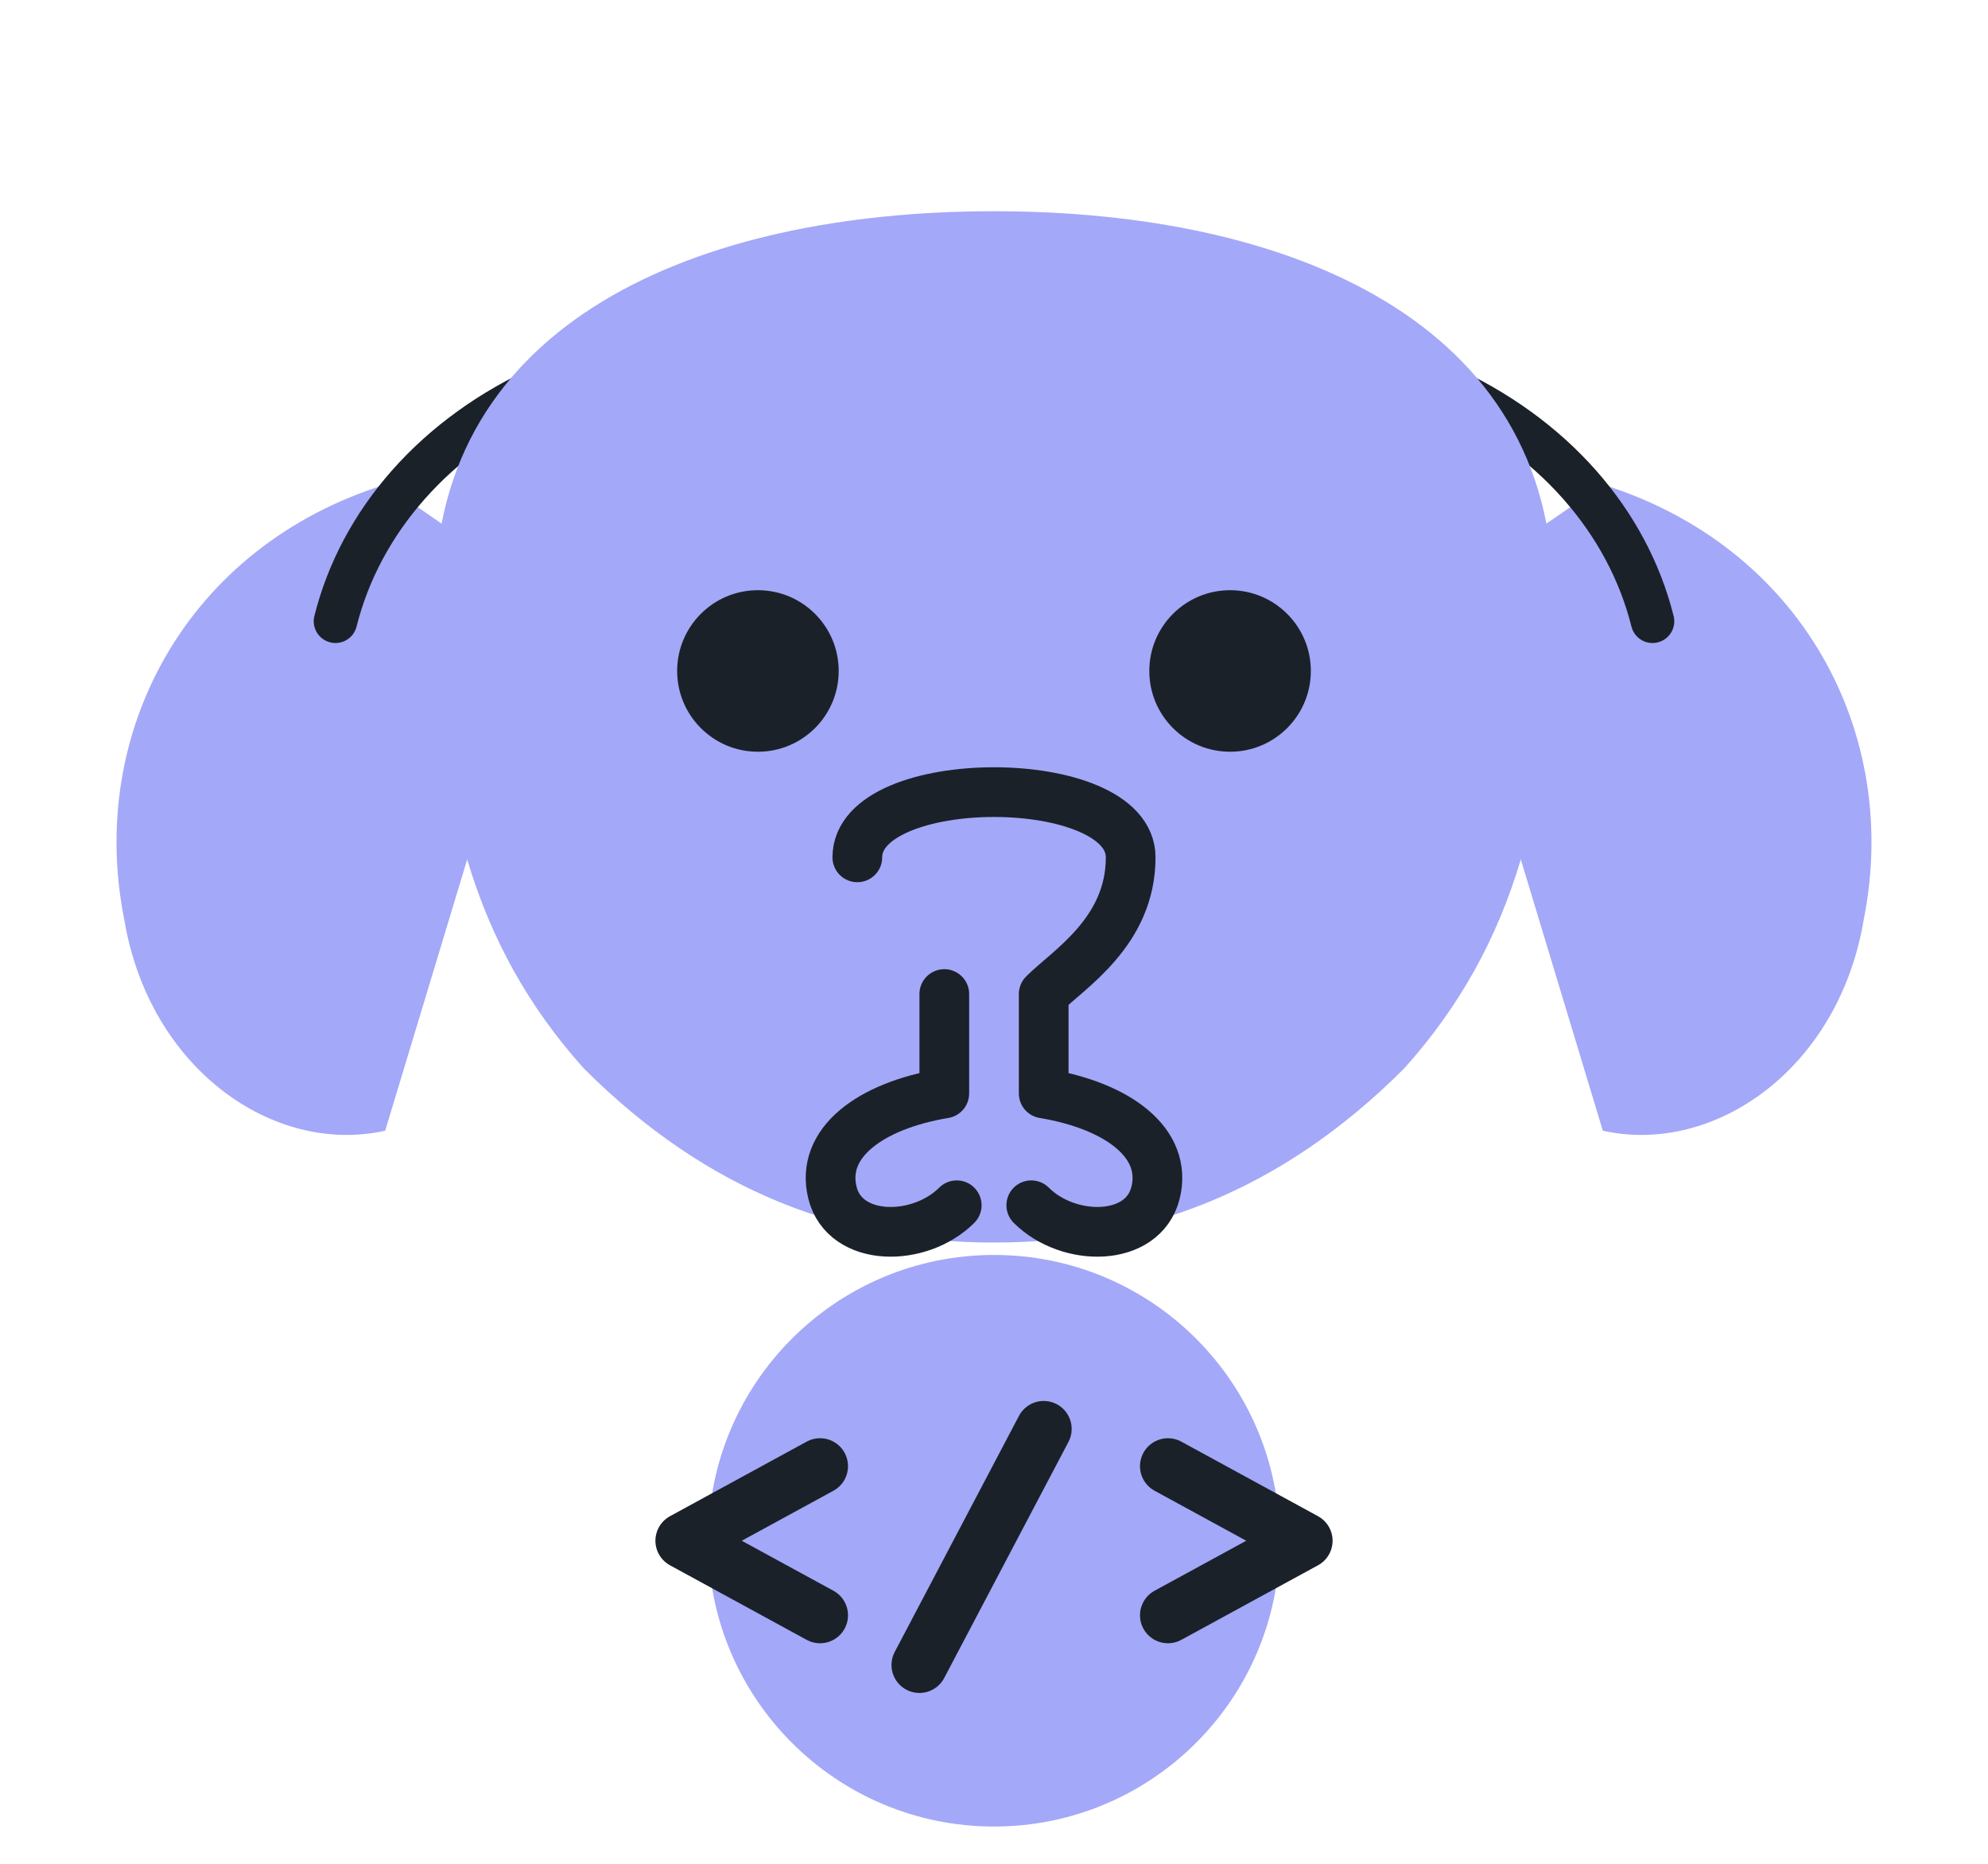
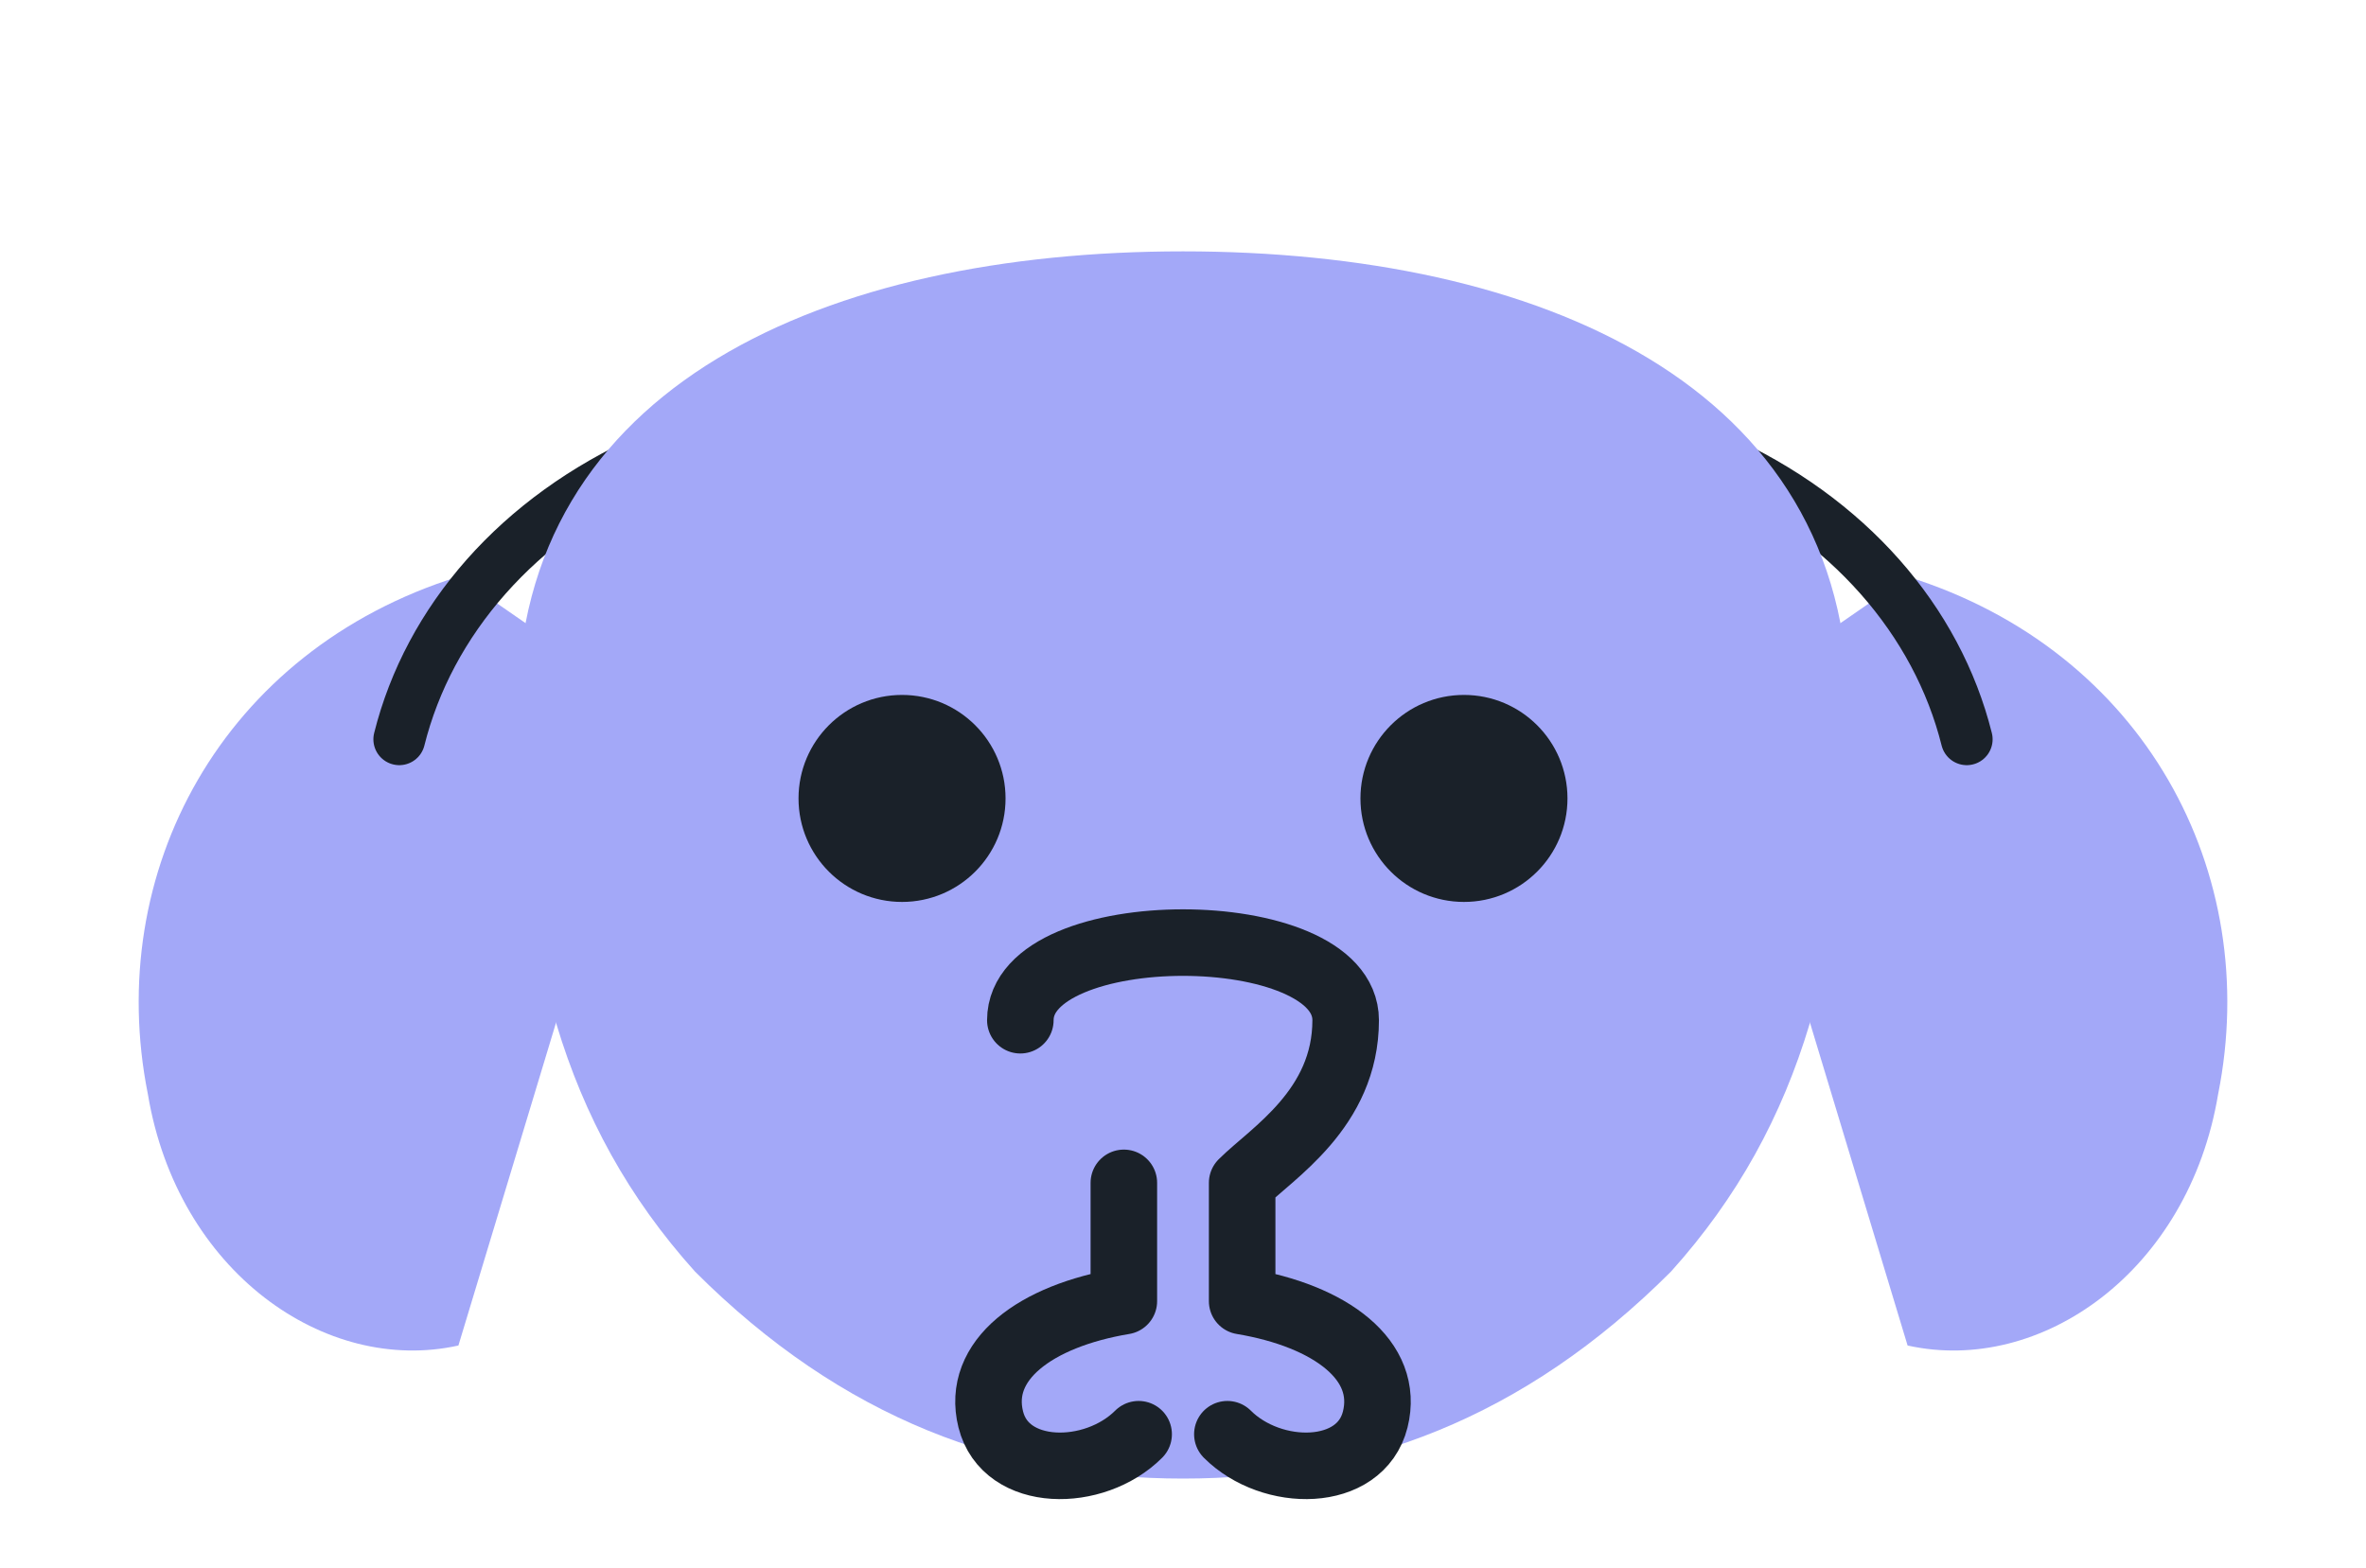
- <svg xmlns="http://www.w3.org/2000/svg" viewBox="0 0 320 300">
+ <svg xmlns="http://www.w3.org/2000/svg" viewBox="0 0 320 212">
  <path d="M62 78 C30 88 14 118 20 148 C24 172 44 186 62 182 L88 96 Z" fill="#A3A8F8" />
  <path d="M258 78 C290 88 306 118 300 148 C296 172 276 186 258 182 L232 96 Z" fill="#A3A8F8" />
  <path d="M88 62 C70 70 58 84 54 100" stroke="#1A2129" stroke-width="7" fill="none" stroke-linecap="round" />
  <path d="M232 62 C250 70 262 84 266 100" stroke="#1A2129" stroke-width="7" fill="none" stroke-linecap="round" />
  <path d="M70 96 C70 52 112 34 160 34 C208 34 250 52 250 96 C250 128 244 152 226 172 C206 192 184 200 160 200 C136 200 114 192 94 172 C76 152 70 128 70 96 Z" fill="#A3A8F8" />
-   <circle cx="122" cy="108" r="13" fill="#1A2129" />
-   <circle cx="198" cy="108" r="13" fill="#1A2129" />
-   <path d="M138 138 C138 124 182 124 182 138 C182 150 172 156 168 160 L168 176 C180 178 188 184 186 192 C184 200 172 200 166 194" stroke="#1A2129" stroke-width="8" fill="none" stroke-linecap="round" stroke-linejoin="round" />
-   <path d="M152 160 L152 176 C140 178 132 184 134 192 C136 200 148 200 154 194" stroke="#1A2129" stroke-width="8" fill="none" stroke-linecap="round" stroke-linejoin="round" />
-   <circle cx="160" cy="248" r="46" fill="#A3A8F8" />
-   <path d="M132 236 L110 248 L132 260" stroke="#1A2129" stroke-width="9" fill="none" stroke-linecap="round" stroke-linejoin="round" />
-   <path d="M188 236 L210 248 L188 260" stroke="#1A2129" stroke-width="9" fill="none" stroke-linecap="round" stroke-linejoin="round" />
-   <path d="M168 230 L148 268" stroke="#1A2129" stroke-width="9" stroke-linecap="round" />
+   <circle cx="122" cy="108" r="14" fill="#1A2129" />
+   <circle cx="198" cy="108" r="14" fill="#1A2129" />
+   <path d="M138 138 C138 124 182 124 182 138 C182 150 172 156 168 160 L168 176 C180 178 188 184 186 192 C184 200 172 200 166 194" stroke="#1A2129" stroke-width="9" fill="none" stroke-linecap="round" stroke-linejoin="round" />
+   <path d="M152 160 L152 176 C140 178 132 184 134 192 C136 200 148 200 154 194" stroke="#1A2129" stroke-width="9" fill="none" stroke-linecap="round" stroke-linejoin="round" />
</svg>
